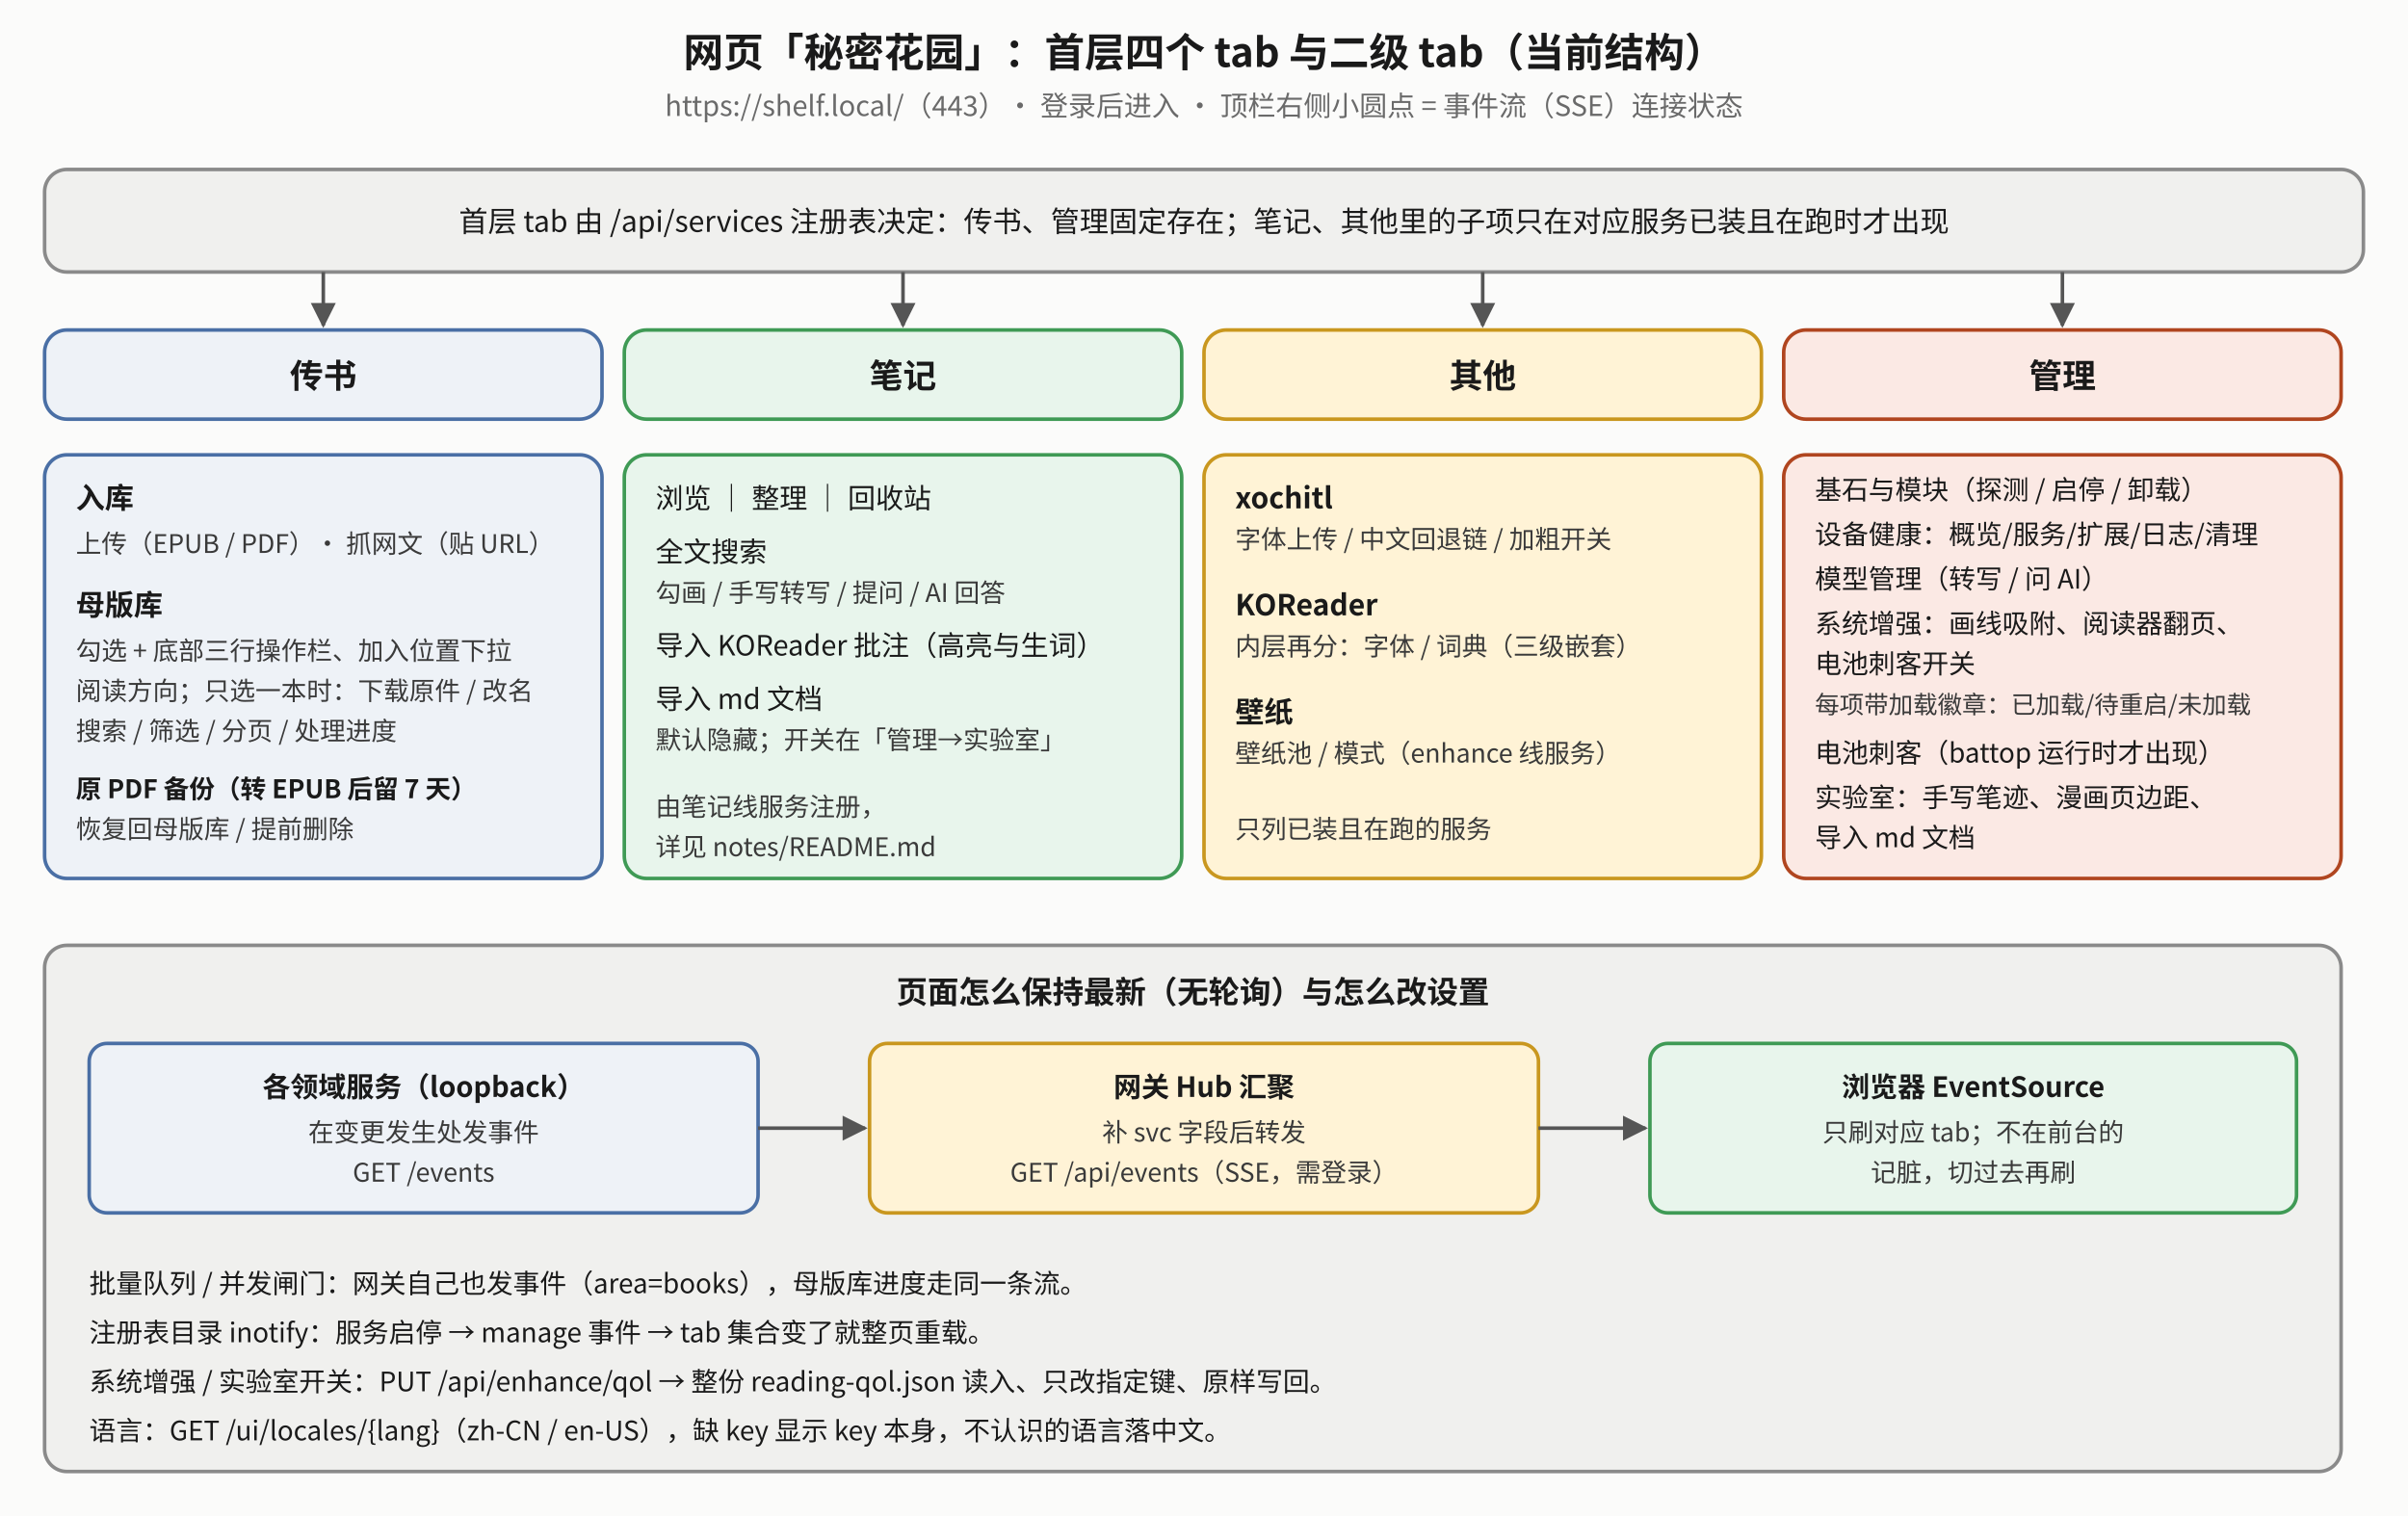
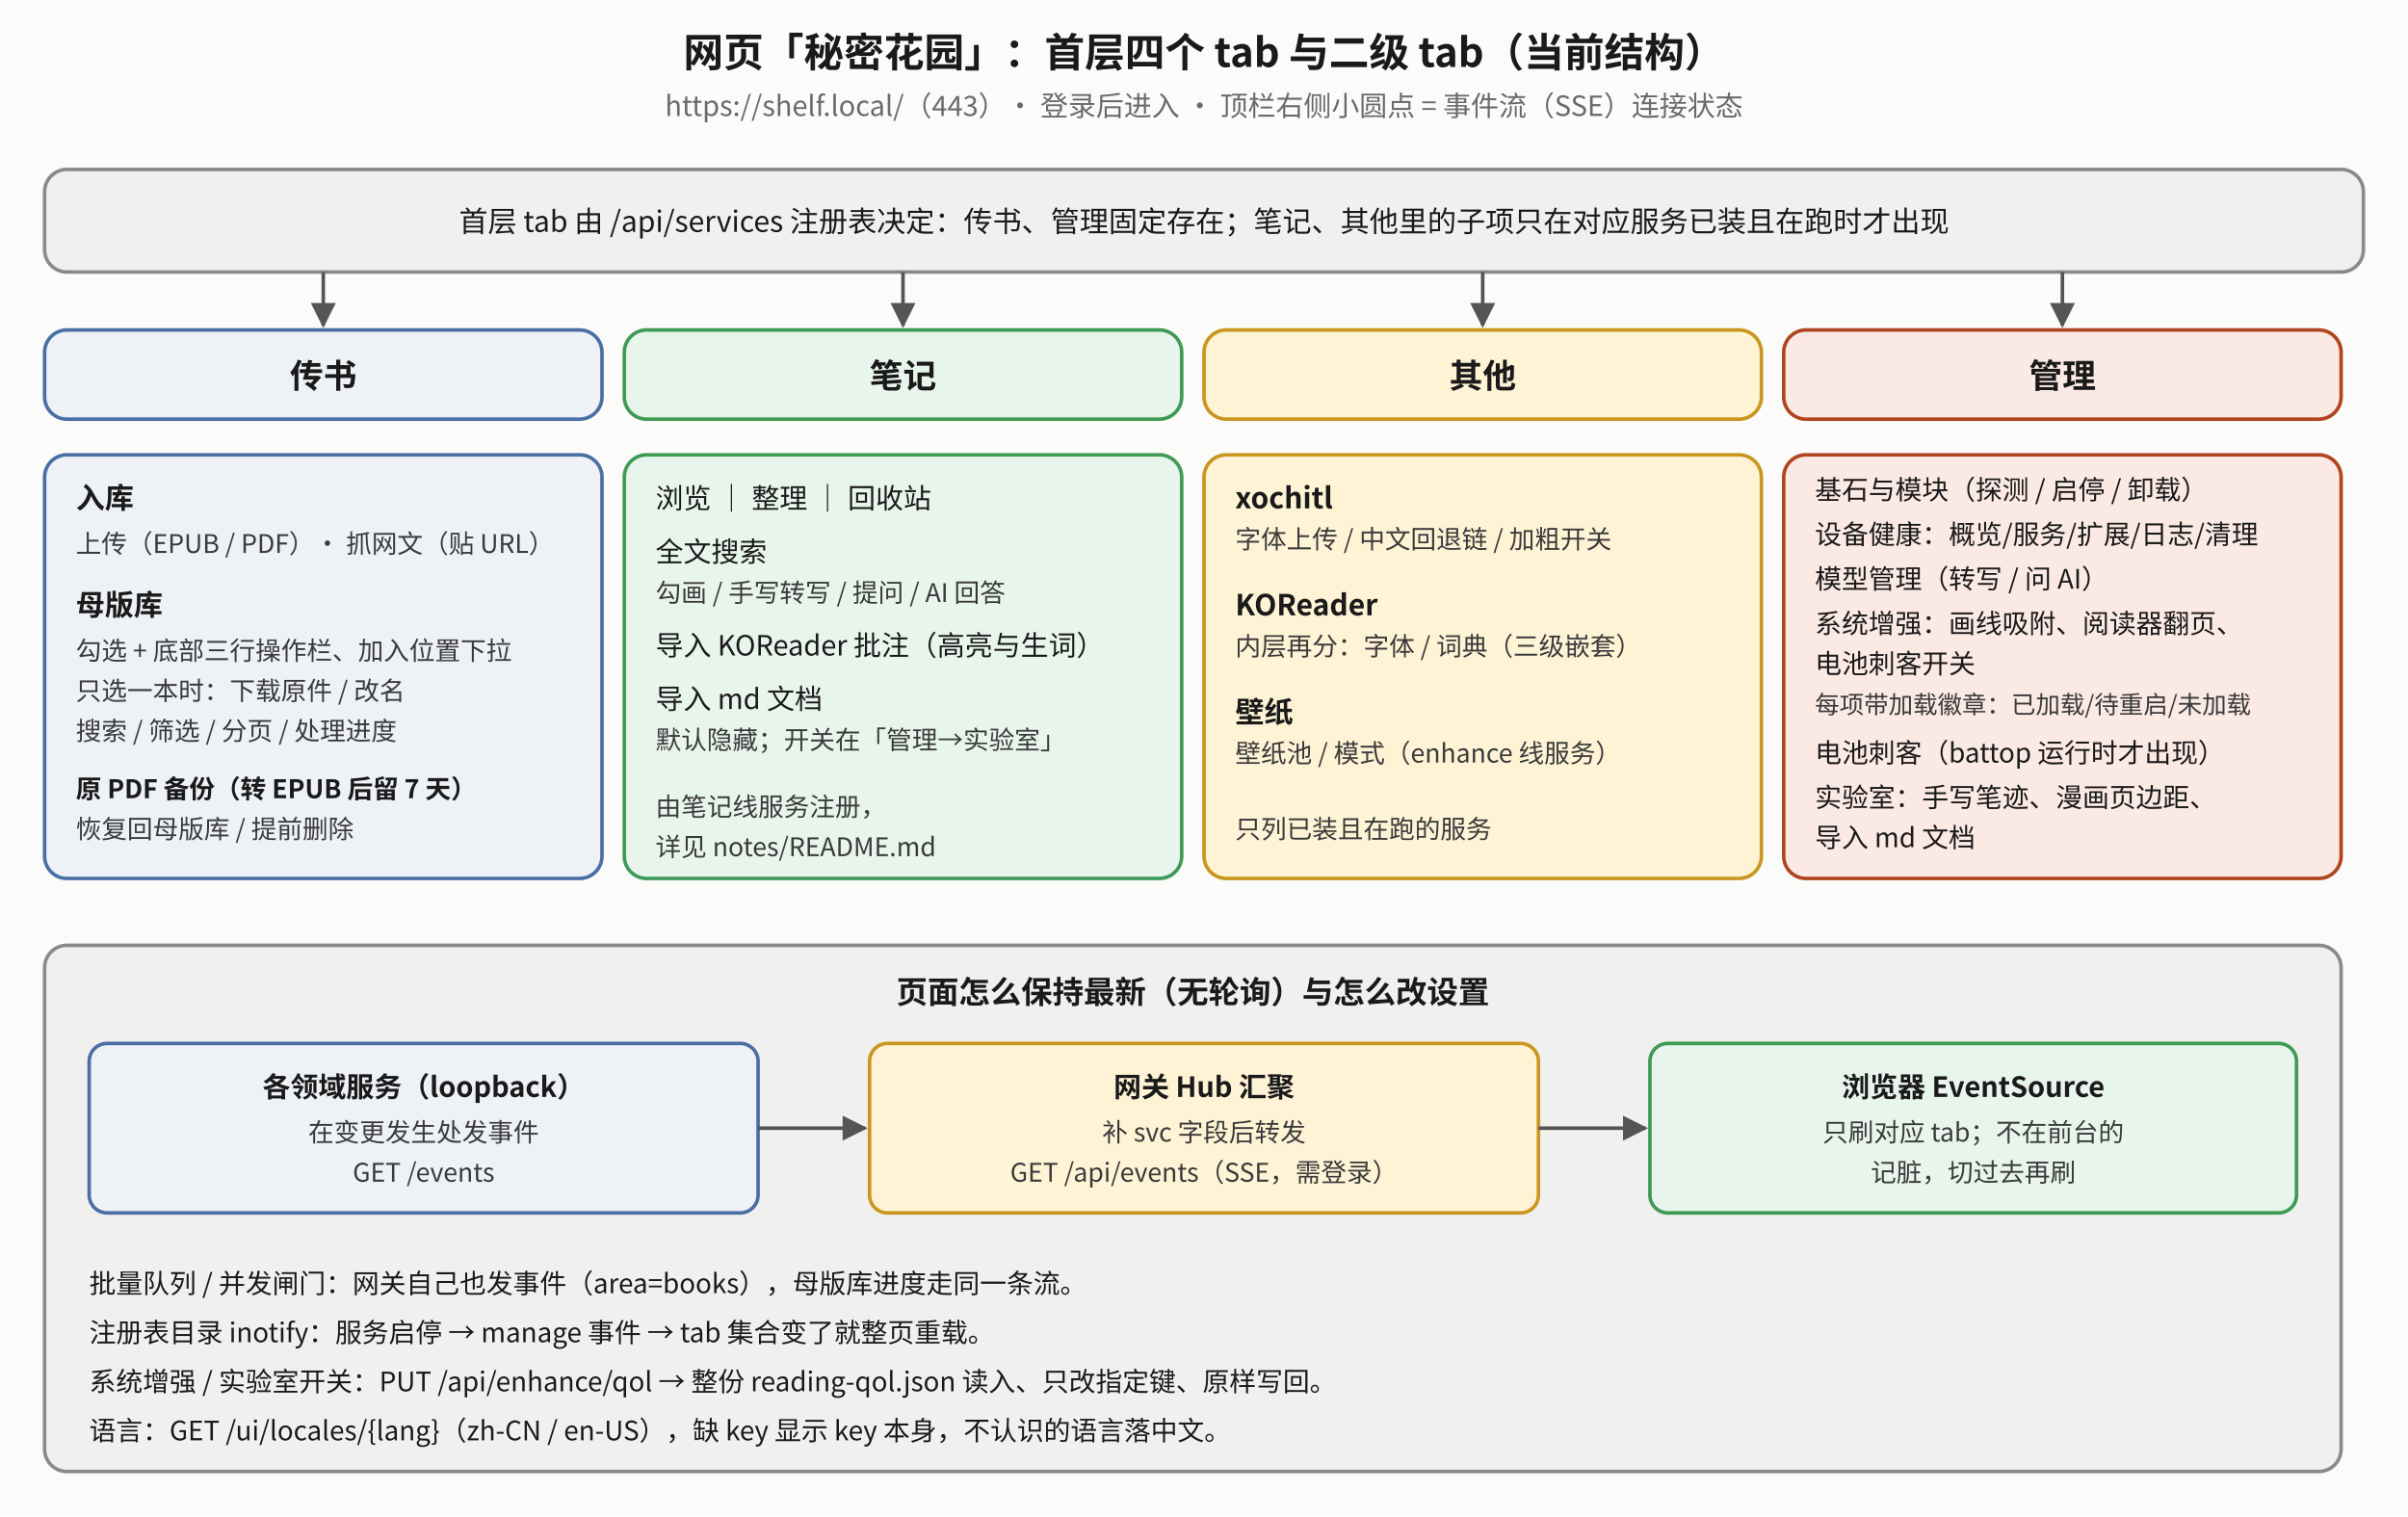
<svg xmlns="http://www.w3.org/2000/svg" viewBox="0 0 1080 680" font-family="Noto Sans CJK SC, sans-serif">
  <defs>
    <marker id="ak" viewBox="0 0 10 10" refX="9" refY="5" markerWidth="7" markerHeight="7" orient="auto-start-reverse">
      <path d="M0,0 L10,5 L0,10 z" fill="#555" />
    </marker>
  </defs>
  <rect x="0" y="0" width="1080" height="680" fill="#fbfbfa" />
  <text x="540" y="30" text-anchor="middle" font-size="18" font-weight="bold" fill="#1a1a1a">网页「秘密花园」：首层四个 tab 与二级 tab（当前结构）</text>
  <text x="540" y="52" text-anchor="middle" font-size="12.5" fill="#6a6a6a">https://shelf.local/（443）· 登录后进入 · 顶栏右侧小圆点 = 事件流（SSE）连接状态</text>
  <rect x="20" y="76" width="1040" height="46" rx="10" fill="#f0f0ee" stroke="#8a8a8a" stroke-width="1.6" />
  <text x="540" y="104" text-anchor="middle" font-size="13" fill="#1a1a1a">首层 tab 由 /api/services 注册表决定：传书、管理固定存在；笔记、其他里的子项只在对应服务已装且在跑时才出现</text>
  <line x1="145" y1="122" x2="145" y2="146" stroke="#555" stroke-width="1.6" marker-end="url(#ak)" />
  <line x1="405" y1="122" x2="405" y2="146" stroke="#555" stroke-width="1.6" marker-end="url(#ak)" />
  <line x1="665" y1="122" x2="665" y2="146" stroke="#555" stroke-width="1.6" marker-end="url(#ak)" />
  <line x1="925" y1="122" x2="925" y2="146" stroke="#555" stroke-width="1.6" marker-end="url(#ak)" />
  <rect x="20" y="148" width="250" height="40" rx="10" fill="#eef2f7" stroke="#4a6fa5" stroke-width="1.6" />
  <text x="145" y="174" text-anchor="middle" font-size="15" font-weight="bold" fill="#1a1a1a">传书</text>
  <rect x="20" y="204" width="250" height="190" rx="10" fill="#eef2f7" stroke="#4a6fa5" stroke-width="1.6" />
  <text x="34" y="228" font-size="13" font-weight="bold" fill="#1a1a1a">入库</text>
  <text x="34" y="248" font-size="11.5" fill="#3a3a3a">上传（EPUB / PDF）· 抓网文（贴 URL）</text>
  <text x="34" y="276" font-size="13" font-weight="bold" fill="#1a1a1a">母版库</text>
  <text x="34" y="296" font-size="11.5" fill="#3a3a3a">勾选 + 底部三行操作栏、加入位置下拉</text>
-   <text x="34" y="314" font-size="11.5" fill="#3a3a3a">阅读方向；只选一本时：下载原件 / 改名</text>
+   <text x="34" y="314" font-size="11.5" fill="#3a3a3a">只选一本时：下载原件 / 改名</text>
  <text x="34" y="332" font-size="11.5" fill="#3a3a3a">搜索 / 筛选 / 分页 / 处理进度</text>
  <text x="34" y="358" font-size="11.5" font-weight="bold" fill="#1a1a1a">原 PDF 备份（转 EPUB 后留 7 天）</text>
  <text x="34" y="376" font-size="11.5" fill="#3a3a3a">恢复回母版库 / 提前删除</text>
  <rect x="280" y="148" width="250" height="40" rx="10" fill="#e8f5ec" stroke="#3f9a55" stroke-width="1.6" />
  <text x="405" y="174" text-anchor="middle" font-size="15" font-weight="bold" fill="#1a1a1a">笔记</text>
  <rect x="280" y="204" width="250" height="190" rx="10" fill="#e8f5ec" stroke="#3f9a55" stroke-width="1.6" />
  <text x="294" y="228" font-size="12.5" fill="#1a1a1a">浏览 ｜ 整理 ｜ 回收站</text>
  <text x="294" y="252" font-size="12.5" fill="#1a1a1a">全文搜索</text>
  <text x="294" y="270" font-size="11.5" fill="#3a3a3a">勾画 / 手写转写 / 提问 / AI 回答</text>
  <text x="294" y="294" font-size="12.5" fill="#1a1a1a">导入 KOReader 批注（高亮与生词）</text>
  <text x="294" y="318" font-size="12.5" fill="#1a1a1a">导入 md 文档</text>
  <text x="294" y="336" font-size="11.5" fill="#3a3a3a">默认隐藏；开关在「管理→实验室」</text>
  <text x="294" y="366" font-size="11.5" fill="#3a3a3a">由笔记线服务注册，</text>
  <text x="294" y="384" font-size="11.5" fill="#3a3a3a">详见 notes/README.md</text>
  <rect x="540" y="148" width="250" height="40" rx="10" fill="#fff3d6" stroke="#c9971f" stroke-width="1.6" />
  <text x="665" y="174" text-anchor="middle" font-size="15" font-weight="bold" fill="#1a1a1a">其他</text>
  <rect x="540" y="204" width="250" height="190" rx="10" fill="#fff3d6" stroke="#c9971f" stroke-width="1.6" />
  <text x="554" y="228" font-size="13" font-weight="bold" fill="#1a1a1a">xochitl</text>
  <text x="554" y="246" font-size="11.5" fill="#3a3a3a">字体上传 / 中文回退链 / 加粗开关</text>
  <text x="554" y="276" font-size="13" font-weight="bold" fill="#1a1a1a">KOReader</text>
  <text x="554" y="294" font-size="11.5" fill="#3a3a3a">内层再分：字体 / 词典（三级嵌套）</text>
  <text x="554" y="324" font-size="13" font-weight="bold" fill="#1a1a1a">壁纸</text>
  <text x="554" y="342" font-size="11.5" fill="#3a3a3a">壁纸池 / 模式（enhance 线服务）</text>
  <text x="554" y="376" font-size="11.5" fill="#3a3a3a">只列已装且在跑的服务</text>
  <rect x="800" y="148" width="250" height="40" rx="10" fill="#fbe9e4" stroke="#b0451f" stroke-width="1.6" />
  <text x="925" y="174" text-anchor="middle" font-size="15" font-weight="bold" fill="#1a1a1a">管理</text>
  <rect x="800" y="204" width="250" height="190" rx="10" fill="#fbe9e4" stroke="#b0451f" stroke-width="1.6" />
  <text x="814" y="224" font-size="12" fill="#1a1a1a">基石与模块（探测 / 启停 / 卸载）</text>
  <text x="814" y="244" font-size="12" fill="#1a1a1a">设备健康：概览/服务/扩展/日志/清理</text>
  <text x="814" y="264" font-size="12" fill="#1a1a1a">模型管理（转写 / 问 AI）</text>
  <text x="814" y="284" font-size="12" fill="#1a1a1a">系统增强：画线吸附、阅读器翻页、</text>
  <text x="814" y="302" font-size="12" fill="#1a1a1a">　　　　　电池刺客开关</text>
  <text x="814" y="320" font-size="11" fill="#3a3a3a">每项带加载徽章：已加载/待重启/未加载</text>
  <text x="814" y="342" font-size="12" fill="#1a1a1a">电池刺客（battop 运行时才出现）</text>
  <text x="814" y="362" font-size="12" fill="#1a1a1a">实验室：手写笔迹、漫画页边距、</text>
  <text x="814" y="380" font-size="12" fill="#1a1a1a">　　　　导入 md 文档</text>
  <rect x="20" y="424" width="1030" height="236" rx="10" fill="#f0f0ee" stroke="#8a8a8a" stroke-width="1.6" />
  <text x="535" y="450" text-anchor="middle" font-size="14" font-weight="bold" fill="#1a1a1a">页面怎么保持最新（无轮询）与怎么改设置</text>
  <rect x="40" y="468" width="300" height="76" rx="8" fill="#eef2f7" stroke="#4a6fa5" stroke-width="1.6" />
  <text x="190" y="492" text-anchor="middle" font-size="12.5" font-weight="bold" fill="#1a1a1a">各领域服务（loopback）</text>
  <text x="190" y="512" text-anchor="middle" font-size="11.5" fill="#3a3a3a">在变更发生处发事件</text>
  <text x="190" y="530" text-anchor="middle" font-size="11.5" fill="#3a3a3a">GET /events</text>
  <rect x="390" y="468" width="300" height="76" rx="8" fill="#fff3d6" stroke="#c9971f" stroke-width="1.6" />
  <text x="540" y="492" text-anchor="middle" font-size="12.5" font-weight="bold" fill="#1a1a1a">网关 Hub 汇聚</text>
  <text x="540" y="512" text-anchor="middle" font-size="11.5" fill="#3a3a3a">补 svc 字段后转发</text>
  <text x="540" y="530" text-anchor="middle" font-size="11.5" fill="#3a3a3a">GET /api/events（SSE，需登录）</text>
  <rect x="740" y="468" width="290" height="76" rx="8" fill="#e8f5ec" stroke="#3f9a55" stroke-width="1.6" />
  <text x="885" y="492" text-anchor="middle" font-size="12.5" font-weight="bold" fill="#1a1a1a">浏览器 EventSource</text>
  <text x="885" y="512" text-anchor="middle" font-size="11.5" fill="#3a3a3a">只刷对应 tab；不在前台的</text>
  <text x="885" y="530" text-anchor="middle" font-size="11.5" fill="#3a3a3a">记脏，切过去再刷</text>
  <line x1="340" y1="506" x2="388" y2="506" stroke="#555" stroke-width="1.6" marker-end="url(#ak)" />
  <line x1="690" y1="506" x2="738" y2="506" stroke="#555" stroke-width="1.6" marker-end="url(#ak)" />
  <text x="40" y="580" font-size="12" fill="#1a1a1a">批量队列 / 并发闸门：网关自己也发事件（area=books），母版库进度走同一条流。</text>
  <text x="40" y="602" font-size="12" fill="#1a1a1a">注册表目录 inotify：服务启停 → manage 事件 → tab 集合变了就整页重载。</text>
  <text x="40" y="624" font-size="12" fill="#1a1a1a">系统增强 / 实验室开关：PUT /api/enhance/qol → 整份 reading-qol.json 读入、只改指定键、原样写回。</text>
  <text x="40" y="646" font-size="12" fill="#1a1a1a">语言：GET /ui/locales/{lang}（zh-CN / en-US），缺 key 显示 key 本身，不认识的语言落中文。</text>
</svg>
